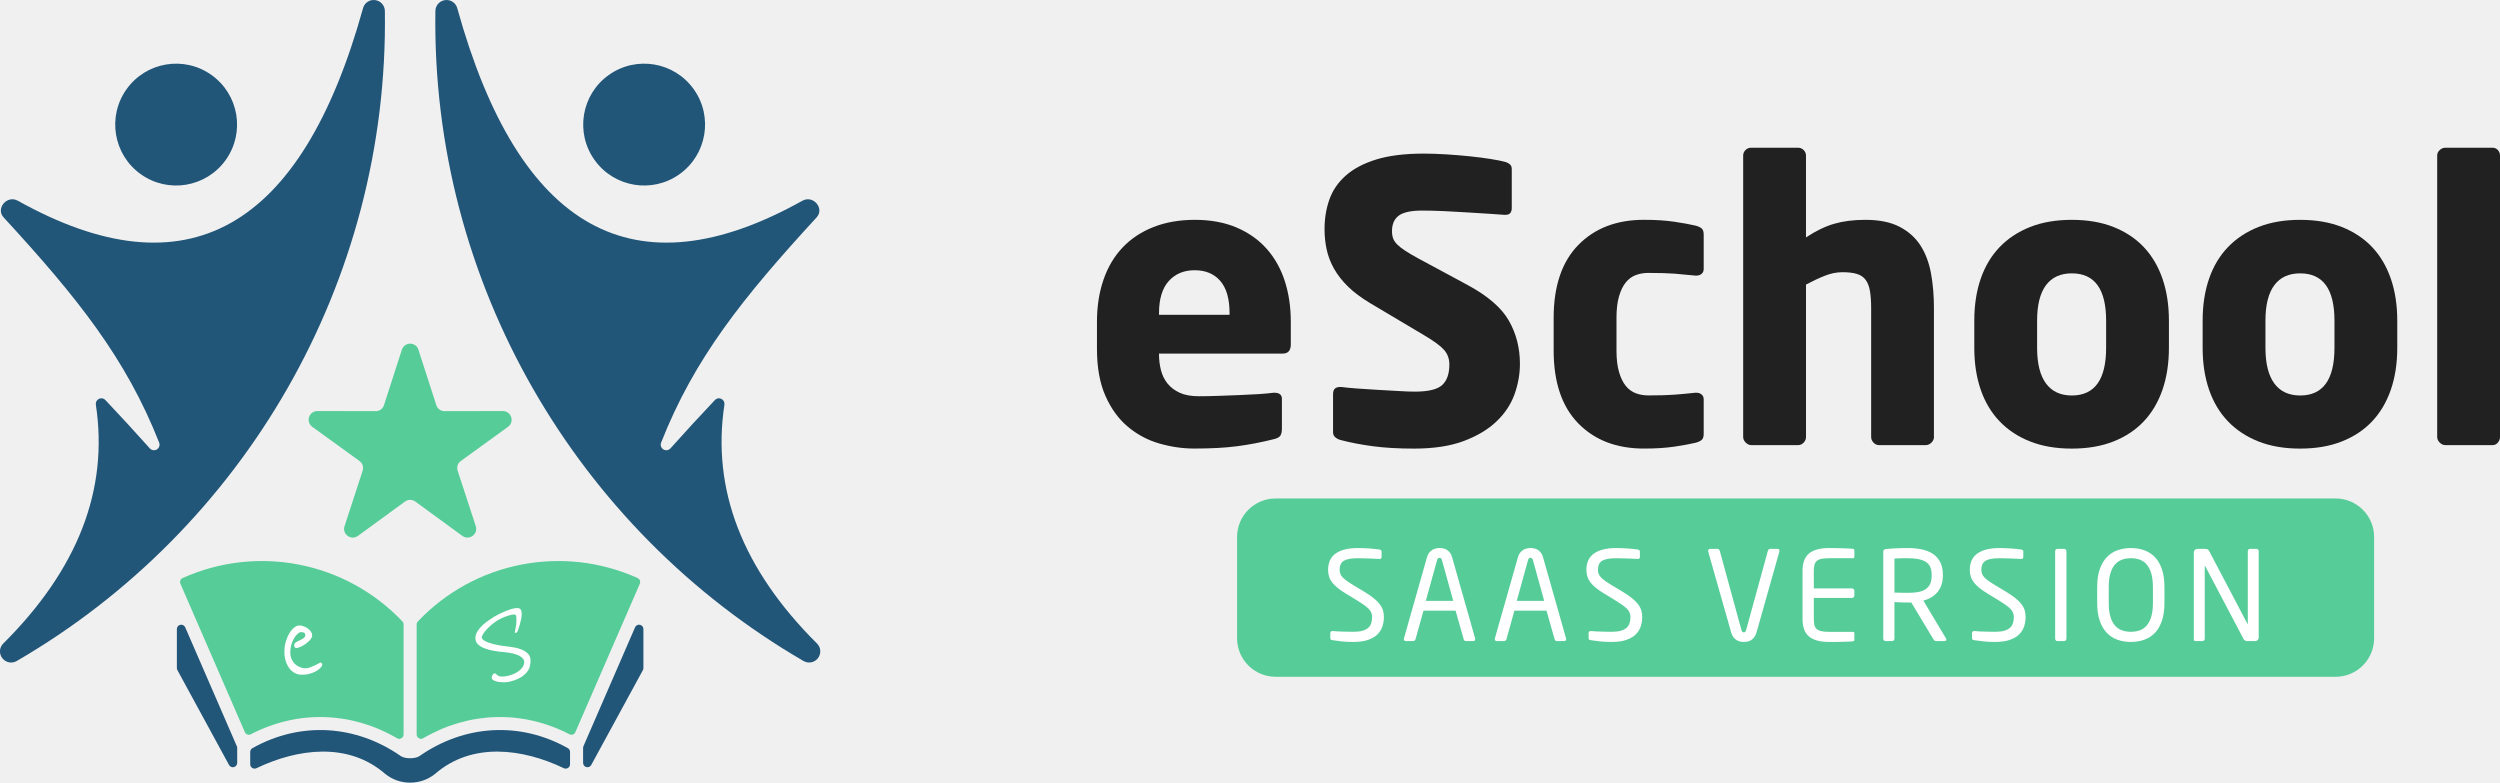
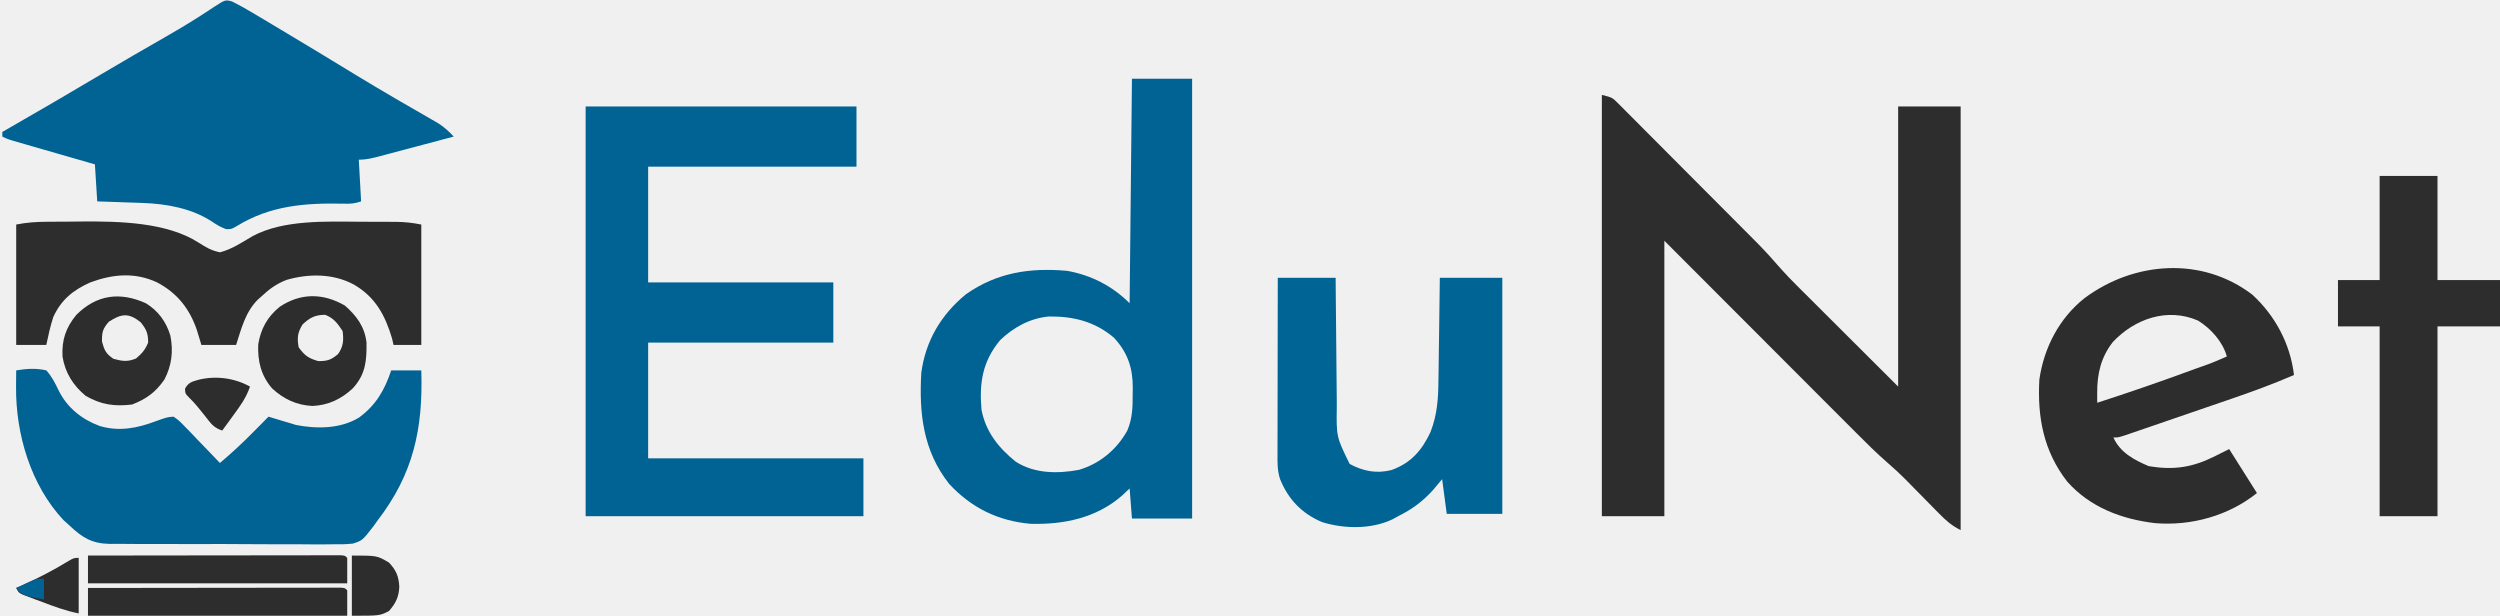
- <svg xmlns="http://www.w3.org/2000/svg" id="Layer_2" data-name="Layer 2" viewBox="0 0 1523.57 476.97">
-   <defs>
-     <style>
-       .cls-1, .cls-2 {
-         fill: #56cc99;
-       }
- 
-       .cls-1, .cls-2, .cls-3, .cls-4, .cls-5 {
-         stroke-width: 0px;
-       }
- 
-       .cls-2, .cls-3 {
-         fill-rule: evenodd;
-       }
- 
-       .cls-3 {
-         fill: #215679;
-       }
- 
-       .cls-4 {
-         fill: #fff;
-       }
- 
-       .cls-5 {
-         fill: #212121;
-       }
-     </style>
-   </defs>
-   <g id="Layer_1-2" data-name="Layer 1">
-     <g id="web_logo" data-name="web logo">
-       <g id="logo">
-         <path class="cls-2" d="m152.88,447.47c28.73-14.9,61.33-13.79,89.1,2.44.85.5,1.81.5,2.65,0,.85-.48,1.33-1.33,1.33-2.29v-67.08c0-.71-.23-1.31-.71-1.81-34.54-36.44-88.29-46.98-133.95-26.46-1.31.6-1.92,2.13-1.35,3.48l39.27,90.41c.31.69.83,1.19,1.56,1.46.69.25,1.42.19,2.1-.15h0Zm194.12,0h0c-28.73-14.9-61.35-13.79-89.1,2.44-.85.5-1.81.5-2.65,0-.85-.48-1.33-1.33-1.33-2.29v-67.08c0-.71.23-1.31.73-1.81,34.52-36.44,88.27-46.98,133.93-26.46,1.31.6,1.92,2.13,1.35,3.48l-39.27,90.41c-.31.69-.83,1.19-1.54,1.46-.73.25-1.44.19-2.12-.15h0Z" />
-         <path class="cls-3" d="m265.18,471.6c22.52-19.54,53.35-15.44,78.43-3.44.83.4,1.75.35,2.54-.15.81-.48,1.25-1.29,1.25-2.23v-7.52c0-.98-.48-1.83-1.37-2.33-29.16-16.39-62.93-14.31-90.41,4.85-2.48,1.75-8.85,1.75-11.35,0-27.48-19.15-61.23-21.23-90.41-4.85-.87.5-1.37,1.35-1.37,2.33v7.52c0,.94.44,1.75,1.25,2.23.79.5,1.71.56,2.56.15,25.06-12,55.89-16.1,78.41,3.44.02.02.06.04.08.06,8.77,7.08,21.54,7.08,30.31,0,.02-.02.06-.04.08-.06h0Z" />
-         <path class="cls-3" d="m355.57,454.76l31.46-72.46c.5-1.15,1.73-1.79,2.98-1.54,1.23.27,2.1,1.33,2.1,2.6v23.77c0,.46-.1.87-.31,1.27l-31.48,57.79c-.6,1.08-1.79,1.62-2.98,1.31-1.17-.31-1.98-1.35-1.98-2.58v-9.1c0-.38.06-.71.21-1.06h0Z" />
-         <path class="cls-3" d="m144.33,454.76l-31.46-72.46c-.5-1.15-1.73-1.79-2.96-1.54-1.25.27-2.12,1.33-2.12,2.6v23.77c0,.46.1.87.33,1.27l31.46,57.79c.6,1.08,1.79,1.62,2.98,1.31,1.17-.31,2-1.35,2-2.58v-9.1c0-.38-.08-.71-.23-1.06h0Z" />
-         <path class="cls-3" d="m10.82,122.3c102.68,57.35,172.81,18.23,210.43-117.33.88-3.27,4.04-5.37,7.4-4.9,3.37.44,5.85,3.23,5.9,6.6,2.5,165.49-86.12,315.92-224.36,396.17-2.96,1.71-6.67.98-8.77-1.71-2.12-2.73-1.87-6.54.58-8.96,45.46-45.25,64.27-93.77,56.41-145.54-.21-1.48.52-2.89,1.88-3.56,1.35-.65,2.9-.37,3.94.73,9.15,9.69,18.17,19.5,27.08,29.46,1.12,1.21,2.88,1.48,4.31.62,1.4-.87,1.98-2.58,1.38-4.13-20.19-51.29-49.79-88.35-94.79-137.26-5.02-5.46,2.12-13.79,8.6-10.17h0Z" />
-         <path class="cls-3" d="m137.58,97.47c-11.9,16.71-35.1,20.6-51.79,8.69-16.69-11.9-20.58-35.08-8.67-51.79,11.9-16.69,35.08-20.58,51.77-8.67,16.71,11.89,20.6,35.08,8.69,51.77h0Z" />
-         <path class="cls-3" d="m489.07,122.3c-102.68,57.35-172.82,18.23-210.41-117.33-.9-3.27-4.06-5.37-7.42-4.9-3.37.44-5.85,3.23-5.9,6.6-2.5,165.49,86.12,315.92,224.36,396.17,2.98,1.71,6.67.98,8.77-1.71,2.12-2.73,1.87-6.54-.58-8.96-45.46-45.25-64.25-93.77-56.41-145.54.21-1.48-.52-2.89-1.88-3.56-1.33-.65-2.9-.37-3.92.73-9.15,9.69-18.19,19.5-27.1,29.46-1.1,1.21-2.88,1.48-4.31.62-1.4-.87-1.98-2.58-1.37-4.13,20.17-51.29,49.79-88.35,94.77-137.26,5.02-5.46-2.12-13.79-8.6-10.17h0Z" />
-         <path class="cls-3" d="m362.32,97.47c11.9,16.71,35.1,20.6,51.79,8.69,16.69-11.9,20.6-35.08,8.67-51.79-11.89-16.69-35.08-20.58-51.77-8.67-16.71,11.89-20.6,35.08-8.69,51.77h0Z" />
-         <path class="cls-2" d="m255,213.13l10.9,33.77c.73,2.23,2.71,3.69,5.06,3.67l35.52-.06c2.33,0,4.35,1.44,5.06,3.67.73,2.23-.04,4.58-1.94,5.94l-28.75,20.81c-1.9,1.38-2.67,3.73-1.94,5.96l11.04,33.75c.73,2.23-.04,4.58-1.92,5.94-1.9,1.38-4.37,1.38-6.27,0l-28.67-20.92c-1.9-1.38-4.37-1.38-6.27,0l-28.67,20.92c-1.88,1.38-4.37,1.38-6.27,0-1.88-1.37-2.65-3.71-1.9-5.94l11.02-33.75c.73-2.23-.04-4.58-1.94-5.96l-28.75-20.81c-1.9-1.37-2.67-3.71-1.94-5.94.73-2.23,2.71-3.67,5.06-3.67l35.52.06c2.35.02,4.33-1.44,5.06-3.67l10.9-33.77c.73-2.23,2.71-3.69,5.06-3.69s4.33,1.46,5.06,3.69h0Z" />
-         <path class="cls-4" d="m196.32,404.57c.06.11.08.28.08.51,0,.34-.25.85-.77,1.53-.17.23-.54.59-1.11,1.11-.57.51-1.33,1.02-2.3,1.53-.96.51-2.14.96-3.53,1.36-1.39.4-3.02.59-4.89.59-1.3,0-2.58-.3-3.83-.89-1.25-.59-2.35-1.47-3.32-2.64-.96-1.16-1.76-2.61-2.38-4.34-.62-1.73-.94-3.75-.94-6.08s.28-4.28.85-6.21c.57-1.93,1.29-3.63,2.17-5.1.88-1.47,1.86-2.64,2.93-3.49,1.08-.85,2.13-1.28,3.15-1.28.91,0,1.83.18,2.76.55.94.37,1.79.84,2.55,1.4.77.57,1.37,1.21,1.83,1.91.45.71.68,1.43.68,2.17,0,.85-.38,1.73-1.15,2.64-.77.91-1.69,1.74-2.76,2.51-1.08.77-2.16,1.39-3.23,1.87-1.08.48-1.93.72-2.55.72-.34,0-.64-.16-.89-.47-.25-.31-.38-.69-.38-1.15,0-.79.35-1.42,1.06-1.87.71-.45,1.49-.86,2.34-1.23.85-.37,1.63-.81,2.34-1.32.71-.51,1.06-1.22,1.06-2.13,0-.11-.14-.4-.42-.85-.28-.45-1.05-.68-2.3-.68-.57,0-1.22.33-1.96.98-.74.65-1.45,1.53-2.13,2.64-.68,1.11-1.25,2.41-1.7,3.91-.45,1.5-.68,3.13-.68,4.89,0,1.47.27,2.81.81,4,.54,1.19,1.23,2.2,2.08,3.02.85.82,1.84,1.46,2.98,1.91,1.13.45,2.3.68,3.49.68.85,0,1.77-.18,2.76-.55.99-.37,1.93-.76,2.81-1.19.88-.42,1.64-.82,2.3-1.19.65-.37,1.06-.55,1.23-.55s.35.09.55.26c.2.17.33.34.38.51Z" />
-         <path class="cls-4" d="m323.31,402.44c0,2.55-.45,4.55-1.36,6-.91,1.45-2.24,2.79-4,4.04-.45.28-1.08.62-1.87,1.02-.79.4-1.67.77-2.64,1.11-.96.34-1.98.62-3.06.85-1.08.23-2.07.34-2.98.34-2.55,0-4.48-.27-5.78-.81-1.3-.54-1.96-1.18-1.96-1.91,0-.79.23-1.45.68-1.96.45-.51.85-.79,1.19-.85l.94.68c.28.28.68.58,1.19.89.51.31,1.33.47,2.47.47,1.08,0,2.38-.18,3.91-.55,1.53-.37,2.99-.94,4.38-1.7,1.39-.77,2.58-1.71,3.57-2.85.99-1.13,1.49-2.44,1.49-3.91,0-1.3-.98-2.51-2.93-3.61s-5.03-1.86-9.23-2.25c-2.15-.17-4.28-.44-6.38-.81-2.1-.37-3.98-.88-5.65-1.53-1.67-.65-3.02-1.47-4.04-2.47-1.02-.99-1.53-2.22-1.53-3.7s.4-2.78,1.19-4.08c.79-1.3,1.77-2.51,2.93-3.61,1.16-1.1,2.37-2.08,3.61-2.93,1.25-.85,2.3-1.56,3.15-2.13.68-.4,1.63-.92,2.85-1.57,1.22-.65,2.52-1.28,3.91-1.87,1.39-.6,2.78-1.11,4.17-1.53,1.39-.43,2.56-.64,3.53-.64,1.13,0,1.9.31,2.3.93.4.62.6,1.5.6,2.64,0,.96-.11,1.99-.34,3.06-.23,1.08-.48,2.12-.77,3.15-.28,1.02-.55,1.91-.81,2.68-.25.76-.44,1.26-.55,1.49-.23.51-.48.85-.77,1.02-.28.17-.48.25-.6.25-.23,0-.34-.14-.34-.42,0-.17.04-.5.13-.98.08-.48.2-1.06.34-1.74.14-.68.26-1.42.34-2.21.08-.79.13-1.59.13-2.38,0-1.25-.06-2.15-.17-2.72-.11-.57-.57-.85-1.36-.85s-1.87.21-3.23.64c-1.36.42-2.75.95-4.17,1.57-1.53.68-3.02,1.56-4.46,2.64-1.45,1.08-2.74,2.18-3.87,3.32-1.13,1.13-2.06,2.23-2.76,3.27-.71,1.05-1.06,1.88-1.06,2.51,0,.68.47,1.32,1.4,1.91.94.59,2.13,1.12,3.57,1.57,1.45.45,3.05.85,4.8,1.19,1.76.34,3.49.6,5.19.77,1.42.17,2.98.4,4.68.68,1.7.28,3.29.74,4.76,1.36,1.47.62,2.72,1.46,3.74,2.51,1.02,1.05,1.53,2.4,1.53,4.04Z" />
-       </g>
-       <g id="text">
-         <g>
-           <path class="cls-5" d="m786.66,209.82c0,3.78-1.65,5.67-4.96,5.67h-75.37v.47c0,3.28.39,6.48,1.18,9.6.79,3.12,2.13,5.85,4.02,8.19,1.89,2.34,4.37,4.22,7.44,5.62,3.07,1.41,6.97,2.11,11.69,2.11,3.78,0,7.8-.08,12.05-.24,4.25-.15,8.46-.31,12.64-.47,4.17-.16,8.07-.35,11.7-.59,3.62-.24,6.62-.51,8.98-.83h.71c2.99,0,4.49,1.27,4.49,3.79v18.09c0,1.91-.32,3.33-.95,4.28-.63.95-1.97,1.67-4.02,2.14-7.56,1.91-14.97,3.33-22.21,4.28-7.25.95-15.99,1.43-26.23,1.43-7.09,0-14.18-1.03-21.26-3.07-7.09-2.04-13.47-5.43-19.14-10.16-5.67-4.73-10.24-10.99-13.7-18.78-3.47-7.8-5.2-17.37-5.2-28.71v-16.54c0-9.45,1.34-18.03,4.02-25.75,2.68-7.71,6.57-14.25,11.69-19.61,5.12-5.35,11.38-9.49,18.78-12.4,7.4-2.91,15.83-4.37,25.28-4.37s18.07,1.58,25.4,4.72c7.32,3.15,13.43,7.48,18.31,13,4.88,5.51,8.54,12.05,10.99,19.61,2.44,7.56,3.66,15.83,3.66,24.81v13.7Zm-37.33-18.9c0-8.82-1.89-15.39-5.67-19.73-3.78-4.33-8.98-6.5-15.59-6.5s-11.89,2.21-15.83,6.62c-3.94,4.41-5.91,10.95-5.91,19.61v.94h43v-.94Z" />
-           <path class="cls-5" d="m926.29,221.64c0,6.3-1.1,12.52-3.31,18.67-2.21,6.14-5.87,11.66-10.99,16.54-5.12,4.88-11.78,8.86-19.96,11.93-8.19,3.07-18.27,4.61-30.24,4.61-9.45,0-17.76-.47-24.93-1.42-7.17-.95-13.74-2.2-19.73-3.78-1.26-.31-2.36-.86-3.31-1.65-.95-.79-1.42-1.81-1.42-3.07v-23.15c0-1.73.39-2.91,1.18-3.54.79-.63,1.81-.95,3.07-.95h.71c2.36.32,5.63.63,9.8.95,4.17.32,8.46.59,12.88.83,4.41.24,8.62.47,12.64.71s7.21.35,9.57.35c8.19,0,13.74-1.34,16.66-4.02,2.91-2.68,4.37-6.85,4.37-12.52,0-3.46-1.06-6.42-3.19-8.86-2.13-2.44-6.26-5.47-12.4-9.1l-32.6-19.37c-5.51-3.31-10.04-6.69-13.58-10.16-3.54-3.46-6.38-7.09-8.51-10.87-2.13-3.78-3.62-7.68-4.49-11.7-.87-4.02-1.3-8.15-1.3-12.4,0-6.46.98-12.48,2.95-18.07,1.97-5.59,5.32-10.47,10.04-14.65,4.73-4.17,10.95-7.44,18.67-9.8,7.72-2.36,17.33-3.54,28.82-3.54,4.25,0,8.86.16,13.82.47,4.96.32,9.72.71,14.29,1.18,4.57.47,8.82,1.03,12.76,1.65,3.93.63,7.01,1.26,9.21,1.89.95.32,1.77.79,2.48,1.42.71.63,1.06,1.58,1.06,2.83v23.86c0,1.1-.28,2.05-.83,2.84-.55.79-1.62,1.18-3.19,1.18h-.47c-1.73-.15-4.53-.35-8.39-.59-3.86-.24-8.23-.51-13.11-.83-4.88-.31-9.89-.59-15-.83-5.12-.24-9.65-.35-13.58-.35-6.77,0-11.54,1.03-14.29,3.07-2.76,2.05-4.13,5.2-4.13,9.45,0,1.73.24,3.23.71,4.49.47,1.26,1.3,2.48,2.48,3.66,1.18,1.18,2.79,2.44,4.84,3.78,2.04,1.34,4.64,2.88,7.8,4.61l30.24,16.3c12.29,6.62,20.67,13.86,25.16,21.74,4.49,7.88,6.73,16.62,6.73,26.23Z" />
-           <path class="cls-5" d="m1038.28,264.4c0,1.74-.39,2.95-1.18,3.66-.79.71-2.05,1.3-3.78,1.77-3.31.79-7.6,1.57-12.88,2.36-5.28.79-11.46,1.18-18.55,1.18-16.7,0-30.05-5.12-40.05-15.36-10-10.24-15-25.04-15-44.42v-19.85c0-19.37,5-34.18,15-44.42,10-10.24,23.35-15.36,40.05-15.36,7.09,0,13.27.39,18.55,1.18,5.28.79,9.57,1.58,12.88,2.36,1.73.47,2.99,1.06,3.78,1.77.79.71,1.18,1.93,1.18,3.66v21.03c0,1.26-.44,2.24-1.3,2.95-.87.71-1.93,1.06-3.19,1.06h-.47c-4.41-.47-8.62-.86-12.64-1.18-4.02-.31-9.41-.47-16.18-.47-2.68,0-5.2.44-7.56,1.3-2.36.87-4.41,2.36-6.14,4.49-1.73,2.13-3.11,4.96-4.13,8.5-1.03,3.54-1.54,7.92-1.54,13.11v19.85c0,5.2.51,9.57,1.54,13.11,1.02,3.54,2.4,6.38,4.13,8.51,1.73,2.13,3.78,3.62,6.14,4.49,2.36.87,4.88,1.3,7.56,1.3,6.77,0,12.17-.15,16.18-.47,4.02-.31,8.23-.71,12.64-1.18h.47c1.26,0,2.32.35,3.19,1.06.86.71,1.3,1.69,1.3,2.95v21.03Z" />
-           <path class="cls-5" d="m1178.62,266.29c0,1.26-.51,2.4-1.54,3.43s-2.17,1.54-3.43,1.54h-28.59c-1.26,0-2.36-.51-3.31-1.53-.95-1.02-1.42-2.16-1.42-3.42v-78.5c0-4.09-.24-7.54-.71-10.37s-1.34-5.11-2.6-6.83c-1.26-1.73-3.03-2.95-5.32-3.66-2.29-.71-5.24-1.06-8.86-1.06s-7.01.71-10.63,2.12c-3.62,1.41-7.48,3.22-11.58,5.42v92.88c0,1.26-.47,2.4-1.42,3.42-.95,1.02-2.05,1.53-3.31,1.53h-28.59c-1.26,0-2.4-.51-3.43-1.54-1.03-1.02-1.54-2.16-1.54-3.43V94.76c0-1.26.47-2.36,1.42-3.31s2.04-1.42,3.31-1.42h28.82c1.26,0,2.36.48,3.31,1.42.94.95,1.42,2.05,1.42,3.31v49.92c5.98-3.96,11.73-6.74,17.25-8.33,5.51-1.59,11.81-2.38,18.9-2.38,8.51,0,15.48,1.42,20.91,4.25,5.43,2.84,9.69,6.66,12.76,11.46,3.07,4.81,5.2,10.48,6.38,17.01,1.18,6.54,1.77,13.51,1.77,20.91v78.68Z" />
-           <path class="cls-5" d="m1321.8,211.95c0,9.45-1.3,17.96-3.91,25.52-2.61,7.56-6.39,13.98-11.36,19.26-4.97,5.28-11.13,9.37-18.47,12.29-7.34,2.91-15.82,4.37-25.45,4.37s-18.11-1.46-25.45-4.37c-7.34-2.91-13.53-7.01-18.58-12.29-5.05-5.28-8.88-11.7-11.48-19.26-2.61-7.56-3.91-16.07-3.91-25.52v-16.54c0-9.45,1.3-17.96,3.91-25.52,2.6-7.56,6.43-13.98,11.48-19.25,5.05-5.28,11.25-9.37,18.58-12.29,7.34-2.91,15.82-4.37,25.45-4.37s18.11,1.46,25.45,4.37c7.34,2.92,13.49,7.01,18.47,12.29,4.97,5.28,8.76,11.7,11.36,19.25,2.6,7.56,3.91,16.07,3.91,25.52v16.54Zm-38.27-16.54c0-19.21-6.97-28.82-20.91-28.82-6.89,0-12.14,2.4-15.74,7.21-3.6,4.81-5.41,12.01-5.41,21.62v16.54c0,9.61,1.8,16.86,5.41,21.74,3.6,4.88,8.85,7.32,15.74,7.32,13.94,0,20.91-9.69,20.91-29.06v-16.54Z" />
-           <path class="cls-5" d="m1460.96,211.95c0,9.45-1.3,17.96-3.91,25.52-2.61,7.56-6.39,13.98-11.36,19.26-4.97,5.28-11.13,9.37-18.47,12.29-7.34,2.91-15.82,4.37-25.45,4.37s-18.11-1.46-25.45-4.37c-7.34-2.91-13.53-7.01-18.58-12.29-5.05-5.28-8.88-11.7-11.48-19.26-2.61-7.56-3.91-16.07-3.91-25.52v-16.54c0-9.45,1.3-17.96,3.91-25.52,2.6-7.56,6.43-13.98,11.48-19.25,5.05-5.28,11.25-9.37,18.58-12.29,7.34-2.91,15.82-4.37,25.45-4.37s18.11,1.46,25.45,4.37c7.34,2.92,13.49,7.01,18.47,12.29,4.97,5.28,8.76,11.7,11.36,19.25,2.6,7.56,3.91,16.07,3.91,25.52v16.54Zm-38.27-16.54c0-19.21-6.97-28.82-20.91-28.82-6.89,0-12.14,2.4-15.74,7.21-3.6,4.81-5.41,12.01-5.41,21.62v16.54c0,9.61,1.8,16.86,5.41,21.74,3.6,4.88,8.85,7.32,15.74,7.32,13.94,0,20.91-9.69,20.91-29.06v-16.54Z" />
-           <path class="cls-5" d="m1523.57,266.29c0,1.26-.44,2.4-1.3,3.43-.87,1.03-1.93,1.54-3.19,1.54h-28.82c-1.26,0-2.4-.51-3.43-1.54-1.03-1.02-1.54-2.16-1.54-3.43V94.76c0-1.26.51-2.36,1.54-3.31,1.02-.94,2.16-1.42,3.43-1.42h28.82c1.26,0,2.32.47,3.19,1.42.86.95,1.3,2.05,1.3,3.31v171.53Z" />
-         </g>
-         <rect class="cls-1" x="753.91" y="303.78" width="692.94" height="108.67" rx="23.48" ry="23.48" />
-         <g>
-           <path class="cls-4" d="m843.38,376.1c0,1.81-.28,3.63-.83,5.44s-1.53,3.44-2.91,4.88c-1.39,1.44-3.29,2.6-5.71,3.48s-5.5,1.32-9.22,1.32c-2.67,0-5.02-.11-7.03-.34-2.02-.23-3.86-.47-5.52-.72-.66-.1-1.06-.25-1.21-.45-.15-.2-.23-.5-.23-.91v-3.02c0-.4.12-.71.38-.91.25-.2.55-.3.91-.3h.23c.86.1,1.83.18,2.91.23,1.08.05,2.19.09,3.33.11,1.13.03,2.24.05,3.33.08,1.08.03,2.05.04,2.91.04,2.27,0,4.15-.21,5.63-.64,1.49-.43,2.66-1.03,3.52-1.82.86-.78,1.46-1.73,1.81-2.83.35-1.11.53-2.32.53-3.63,0-.96-.15-1.83-.45-2.61-.3-.78-.81-1.55-1.51-2.31-.71-.76-1.64-1.55-2.8-2.38-1.16-.83-2.6-1.78-4.31-2.84l-7.33-4.46c-3.48-2.12-6.09-4.25-7.83-6.39-1.74-2.14-2.61-4.73-2.61-7.75,0-4.59,1.58-7.96,4.73-10.13,3.15-2.17,7.62-3.25,13.42-3.25,1.11,0,2.28.03,3.52.08,1.23.05,2.44.11,3.63.19,1.18.08,2.31.18,3.36.3,1.06.13,1.94.24,2.65.34.86.15,1.29.58,1.29,1.29v3.25c0,.81-.43,1.21-1.29,1.21h-.15c-1.66-.1-3.69-.2-6.09-.3-2.39-.1-4.7-.15-6.92-.15-3.93,0-6.77.5-8.51,1.51-1.74,1.01-2.61,2.9-2.61,5.67,0,1.77.65,3.3,1.96,4.61,1.31,1.31,3.39,2.82,6.26,4.54l6.94,4.16c2.16,1.31,4,2.57,5.5,3.78,1.51,1.21,2.74,2.42,3.69,3.63.96,1.21,1.63,2.47,2.04,3.78.4,1.31.6,2.72.6,4.23Z" />
-           <path class="cls-4" d="m899.03,389.48c0,.81-.43,1.21-1.29,1.21h-4.46c-.35,0-.63-.11-.83-.34-.2-.23-.35-.49-.45-.79l-4.92-17.39h-19.58l-4.84,17.39c-.1.3-.28.57-.53.79-.25.23-.53.34-.83.34h-4.46c-.86,0-1.29-.4-1.29-1.21,0-.25.03-.43.08-.53l13.99-49.23c.3-1.16.74-2.1,1.32-2.84.58-.73,1.22-1.31,1.93-1.74.71-.43,1.45-.73,2.23-.91.78-.18,1.52-.26,2.23-.26s1.44.08,2.19.23c.76.15,1.49.44,2.19.87.71.43,1.35,1.01,1.93,1.74.58.73,1.02,1.68,1.32,2.83l13.99,49.3c.05.1.08.28.08.53Zm-20.27-48.17c-.25-.91-.73-1.36-1.44-1.36-.76,0-1.26.45-1.51,1.36l-6.88,24.88h16.71l-6.88-24.88Z" />
-           <path class="cls-4" d="m954.45,389.48c0,.81-.43,1.21-1.29,1.21h-4.46c-.35,0-.63-.11-.83-.34-.2-.23-.35-.49-.45-.79l-4.92-17.39h-19.58l-4.84,17.39c-.1.3-.28.57-.53.79-.25.23-.53.34-.83.34h-4.46c-.86,0-1.29-.4-1.29-1.21,0-.25.02-.43.08-.53l13.99-49.23c.3-1.16.74-2.1,1.32-2.84.58-.73,1.22-1.31,1.93-1.74.71-.43,1.45-.73,2.23-.91.78-.18,1.52-.26,2.23-.26s1.44.08,2.19.23c.76.15,1.49.44,2.19.87.71.43,1.35,1.01,1.93,1.74.58.73,1.02,1.68,1.32,2.83l13.99,49.3c.05.1.08.28.08.53Zm-20.26-48.17c-.25-.91-.73-1.36-1.44-1.36-.76,0-1.26.45-1.51,1.36l-6.88,24.88h16.71l-6.88-24.88Z" />
-           <path class="cls-4" d="m1000.81,376.1c0,1.81-.28,3.63-.83,5.44s-1.53,3.44-2.91,4.88c-1.39,1.44-3.29,2.6-5.71,3.48s-5.5,1.32-9.22,1.32c-2.67,0-5.02-.11-7.03-.34-2.02-.23-3.86-.47-5.52-.72-.66-.1-1.06-.25-1.21-.45-.15-.2-.23-.5-.23-.91v-3.02c0-.4.12-.71.38-.91.25-.2.55-.3.91-.3h.23c.86.1,1.83.18,2.91.23,1.08.05,2.19.09,3.33.11,1.13.03,2.24.05,3.33.08,1.08.03,2.05.04,2.91.04,2.27,0,4.15-.21,5.63-.64,1.49-.43,2.66-1.03,3.52-1.82.86-.78,1.46-1.73,1.81-2.83.35-1.11.53-2.32.53-3.63,0-.96-.15-1.83-.45-2.61-.3-.78-.81-1.55-1.51-2.31-.71-.76-1.64-1.55-2.8-2.38-1.16-.83-2.6-1.78-4.31-2.84l-7.33-4.46c-3.48-2.12-6.09-4.25-7.83-6.39-1.74-2.14-2.61-4.73-2.61-7.75,0-4.59,1.58-7.96,4.73-10.13,3.15-2.17,7.62-3.25,13.42-3.25,1.11,0,2.28.03,3.52.08,1.23.05,2.44.11,3.63.19,1.18.08,2.31.18,3.36.3,1.06.13,1.94.24,2.65.34.86.15,1.29.58,1.29,1.29v3.25c0,.81-.43,1.21-1.29,1.21h-.15c-1.66-.1-3.69-.2-6.09-.3-2.39-.1-4.7-.15-6.92-.15-3.93,0-6.77.5-8.51,1.51-1.74,1.01-2.61,2.9-2.61,5.67,0,1.77.65,3.3,1.96,4.61,1.31,1.31,3.39,2.82,6.26,4.54l6.94,4.16c2.16,1.31,4,2.57,5.5,3.78,1.51,1.21,2.74,2.42,3.69,3.63.96,1.21,1.63,2.47,2.04,3.78.4,1.31.6,2.72.6,4.23Z" />
-           <path class="cls-4" d="m1084.44,335.79c0,.2-.03.35-.07.45l-13.91,49.23c-.35,1.21-.82,2.18-1.4,2.91-.58.73-1.21,1.31-1.89,1.74-.68.43-1.41.72-2.19.87s-1.53.23-2.23.23-1.44-.08-2.19-.23-1.49-.44-2.19-.87c-.71-.43-1.35-1.01-1.93-1.74-.58-.73-1.05-1.7-1.4-2.91l-13.99-49.23c-.05-.1-.08-.25-.08-.45,0-.4.12-.72.38-.95.25-.23.58-.34.98-.34h4.38c.3,0,.58.11.83.34.25.23.43.49.53.79l13.16,48.17c.3,1.06.8,1.59,1.51,1.59.65,0,1.13-.53,1.44-1.59l13.23-48.17c.1-.3.26-.57.49-.79.23-.23.49-.34.79-.34h4.46c.86,0,1.29.43,1.29,1.29Z" />
-           <path class="cls-4" d="m1130.11,389.78c0,.25-.06.48-.19.68-.13.2-.32.33-.57.38-.71.1-1.66.16-2.87.19s-2.51.06-3.89.11c-1.39.05-2.79.08-4.2.08h-3.78c-5.34,0-9.36-1.08-12.06-3.25-2.7-2.17-4.04-5.77-4.04-10.81v-29.11c0-5.04,1.35-8.64,4.04-10.81,2.7-2.17,6.72-3.25,12.06-3.25,1.11,0,2.36.01,3.74.04,1.39.03,2.76.05,4.12.08,1.36.03,2.65.08,3.86.15,1.21.08,2.22.14,3.02.19.25.05.44.18.57.38.12.2.19.43.19.68v3.78c0,.61-.28.91-.83.91h-14.59c-2.02,0-3.63.14-4.84.42-1.21.28-2.14.73-2.8,1.36-.66.63-1.1,1.45-1.32,2.46-.23,1.01-.34,2.22-.34,3.63v10.51h23.21c.4,0,.76.15,1.06.45.3.3.45.65.45,1.04v2.84c0,.4-.15.75-.45,1.05-.3.3-.66.45-1.06.45h-23.21v12.75c0,1.47.11,2.69.34,3.68s.67,1.8,1.32,2.43c.65.63,1.59,1.09,2.8,1.37,1.21.28,2.82.42,4.84.42h14.59c.55,0,.83.3.83.91v3.86Z" />
-           <path class="cls-4" d="m1186.14,389.71c0,.66-.33.98-.98.98h-4.84c-.45,0-.82-.04-1.1-.11-.28-.08-.57-.37-.87-.87l-13.54-22.53h-1.97c-1.26,0-2.46-.01-3.59-.04-1.13-.02-2.71-.09-4.73-.19v22.23c0,.4-.13.76-.38,1.06-.25.3-.58.45-.98.45h-4.08c-.4,0-.73-.15-.98-.45-.25-.3-.38-.65-.38-1.06v-52.93c0-.55.12-.95.38-1.17.25-.23.73-.39,1.44-.49.81-.1,1.75-.19,2.84-.26,1.08-.08,2.22-.14,3.4-.19,1.18-.05,2.38-.09,3.59-.11,1.21-.03,2.37-.04,3.48-.04,2.97,0,5.76.28,8.36.83,2.6.56,4.84,1.46,6.73,2.72,1.89,1.26,3.38,2.92,4.46,4.99,1.08,2.07,1.63,4.64,1.63,7.71v.53c0,2.12-.29,4.02-.87,5.71-.58,1.69-1.4,3.16-2.46,4.42-1.06,1.26-2.32,2.32-3.78,3.18-1.46.86-3.05,1.51-4.76,1.97l13.76,22.99c.15.25.23.48.23.68Zm-8.92-39.47c0-3.78-1.21-6.4-3.63-7.86-2.42-1.46-6-2.19-10.74-2.19h-2.04c-.76,0-1.53.01-2.31.04-.78.03-1.53.05-2.23.08-.71.03-1.29.06-1.74.11v20.72c1.66.05,3.25.09,4.76.11,1.51.03,2.7.04,3.55.04,2.32,0,4.37-.16,6.16-.49,1.79-.33,3.29-.89,4.5-1.7,1.21-.81,2.13-1.88,2.76-3.21.63-1.33.94-3.04.94-5.1v-.53Z" />
-           <path class="cls-4" d="m1234.46,376.1c0,1.81-.28,3.63-.83,5.44s-1.52,3.44-2.91,4.88-3.29,2.6-5.71,3.48c-2.42.88-5.5,1.32-9.22,1.32-2.67,0-5.02-.11-7.03-.34-2.02-.23-3.86-.47-5.52-.72-.66-.1-1.06-.25-1.21-.45-.15-.2-.23-.5-.23-.91v-3.02c0-.4.13-.71.38-.91.25-.2.55-.3.91-.3h.23c.86.1,1.83.18,2.91.23,1.08.05,2.19.09,3.33.11,1.13.03,2.24.05,3.33.08,1.08.03,2.05.04,2.91.04,2.27,0,4.15-.21,5.63-.64,1.49-.43,2.66-1.03,3.52-1.82.86-.78,1.46-1.73,1.81-2.83.35-1.11.53-2.32.53-3.63,0-.96-.15-1.83-.45-2.61-.3-.78-.81-1.55-1.51-2.31-.71-.76-1.64-1.55-2.8-2.38-1.16-.83-2.6-1.78-4.31-2.84l-7.33-4.46c-3.48-2.12-6.09-4.25-7.83-6.39-1.74-2.14-2.61-4.73-2.61-7.75,0-4.59,1.57-7.96,4.73-10.13,3.15-2.17,7.62-3.25,13.42-3.25,1.11,0,2.28.03,3.52.08,1.24.05,2.45.11,3.63.19,1.18.08,2.31.18,3.37.3,1.06.13,1.94.24,2.65.34.86.15,1.29.58,1.29,1.29v3.25c0,.81-.43,1.21-1.29,1.21h-.15c-1.66-.1-3.69-.2-6.09-.3-2.4-.1-4.7-.15-6.92-.15-3.93,0-6.77.5-8.51,1.51-1.74,1.01-2.61,2.9-2.61,5.67,0,1.77.65,3.3,1.96,4.61,1.31,1.31,3.39,2.82,6.26,4.54l6.94,4.16c2.16,1.31,4,2.57,5.5,3.78,1.51,1.21,2.74,2.42,3.69,3.63.96,1.21,1.63,2.47,2.04,3.78.4,1.31.6,2.72.6,4.23Z" />
-           <path class="cls-4" d="m1259.34,389.18c0,.4-.13.76-.38,1.06-.25.3-.58.45-.98.45h-4.16c-.4,0-.73-.15-.98-.45-.25-.3-.38-.65-.38-1.06v-53.23c0-.4.12-.74.38-1.02.25-.28.58-.42.98-.42h4.16c.4,0,.73.14.98.42.25.28.38.62.38,1.02v53.23Z" />
-           <path class="cls-4" d="m1319.07,367.48c0,4.18-.51,7.78-1.52,10.78-1.01,3-2.42,5.46-4.24,7.37-1.82,1.92-3.98,3.33-6.48,4.23s-5.24,1.36-8.22,1.36-5.72-.45-8.22-1.36-4.66-2.32-6.48-4.23c-1.82-1.92-3.25-4.37-4.28-7.37-1.04-3-1.55-6.59-1.55-10.78v-9.75c0-4.18.52-7.78,1.55-10.77,1.03-3,2.46-5.46,4.28-7.37,1.82-1.92,3.98-3.33,6.48-4.23s5.24-1.36,8.22-1.36,5.72.45,8.22,1.36,4.66,2.32,6.48,4.23c1.82,1.92,3.23,4.37,4.24,7.37,1.01,3,1.52,6.59,1.52,10.77v9.75Zm-7.03-9.75c0-3.18-.31-5.87-.94-8.09-.63-2.22-1.52-4.03-2.68-5.44-1.16-1.41-2.56-2.43-4.22-3.06-1.66-.63-3.52-.95-5.58-.95s-3.92.32-5.58.95c-1.66.63-3.08,1.65-4.26,3.06-1.18,1.41-2.08,3.23-2.71,5.44-.63,2.22-.94,4.92-.94,8.09v9.75c0,3.18.31,5.87.94,8.09.63,2.22,1.52,4.03,2.68,5.44,1.16,1.41,2.58,2.43,4.26,3.06,1.68.63,3.56.95,5.62.95s3.92-.31,5.58-.95c1.66-.63,3.07-1.65,4.22-3.06,1.16-1.41,2.05-3.23,2.68-5.44.63-2.22.94-4.92.94-8.09v-9.75Z" />
-           <path class="cls-4" d="m1376.54,388.5c0,.6-.21,1.12-.64,1.55-.42.43-.94.64-1.53.64h-4.64c-1.21,0-2.02-.4-2.42-1.21l-23.37-44.39c-.1-.15-.18-.23-.23-.23s-.08.08-.08.23v44.16c0,.4-.13.74-.38,1.02-.25.28-.58.42-.98.42h-3.93c-.4,0-.73-.05-.98-.15-.25-.1-.38-.35-.38-.76v-53.16c0-.6.21-1.11.64-1.51.43-.4.95-.61,1.55-.61h4.16c1.06,0,1.76.11,2.12.34.35.23.68.62.98,1.17l23.21,44.16.15.23s.08-.08.08-.23v-44.24c0-.4.12-.74.37-1.02.25-.28.57-.42.97-.42h3.96c.4,0,.72.14.97.42.25.28.38.62.38,1.02v52.55Z" />
-         </g>
-       </g>
-     </g>
-   </g>
+ <svg xmlns="http://www.w3.org/2000/svg" version="1.1" width="1080" height="266">
+   <path d="M0 0 C4.5 1.125 4.5 1.125 7.015 3.648 C7.867 4.491 7.867 4.491 8.735 5.351 C9.346 5.971 9.956 6.59 10.585 7.229 C11.238 7.879 11.89 8.53 12.563 9.2 C14.722 11.357 16.871 13.524 19.02 15.691 C20.521 17.196 22.023 18.7 23.526 20.203 C26.678 23.361 29.826 26.523 32.97 29.689 C36.985 33.731 41.008 37.766 45.034 41.796 C48.887 45.654 52.734 49.516 56.582 53.379 C57.31 54.109 58.039 54.839 58.789 55.591 C60.871 57.68 62.949 59.772 65.027 61.865 C65.631 62.471 66.235 63.077 66.858 63.7 C70.512 67.39 73.961 71.209 77.359 75.134 C79.577 77.656 81.916 80.035 84.293 82.406 C85.023 83.136 85.023 83.136 85.767 83.881 C87.31 85.423 88.856 86.962 90.402 88.5 C91.368 89.465 92.334 90.429 93.3 91.395 C96.843 94.932 100.391 98.466 103.938 102 C111.878 109.92 119.819 117.84 128 126 C128 86.07 128 46.14 128 5 C136.91 5 145.82 5 155 5 C155 65.39 155 125.78 155 188 C151.086 186.043 148.626 183.87 145.641 180.801 C145.133 180.288 144.624 179.774 144.101 179.245 C142.479 177.606 140.864 175.96 139.25 174.312 C137.649 172.684 136.047 171.057 134.442 169.433 C133.446 168.425 132.453 167.415 131.463 166.401 C128.869 163.771 126.203 161.292 123.394 158.892 C118.605 154.717 114.128 150.261 109.646 145.76 C108.748 144.862 107.849 143.963 106.924 143.038 C104.484 140.598 102.047 138.156 99.611 135.713 C97.056 133.151 94.498 130.592 91.94 128.033 C87.108 123.198 82.278 118.36 77.449 113.521 C70.915 106.974 64.378 100.432 57.841 93.889 C47.558 83.596 37.279 73.298 27 63 C27 102.27 27 141.54 27 182 C18.09 182 9.18 182 0 182 C0 121.94 0 61.88 0 0 Z " fill="#2D2D2D" transform="translate(692,41)" />
+   <path d="M0 0 C38.61 0 77.22 0 117 0 C117 8.58 117 17.16 117 26 C87.3 26 57.6 26 27 26 C27 42.5 27 59 27 76 C53.4 76 79.8 76 107 76 C107 84.58 107 93.16 107 102 C80.6 102 54.2 102 27 102 C27 118.5 27 135 27 152 C57.69 152 88.38 152 120 152 C120 160.25 120 168.5 120 177 C80.4 177 40.8 177 0 177 C0 118.59 0 60.18 0 0 Z " fill="#006394" transform="translate(253,46)" />
+   <path d="M0 0 C8.58 0 17.16 0 26 0 C26 62.7 26 125.4 26 190 C17.42 190 8.84 190 0 190 C-0.33 185.71 -0.66 181.42 -1 177 C-2.671 178.578 -2.671 178.578 -4.375 180.188 C-15.47 189.772 -29.408 192.693 -43.875 192.285 C-57.956 191 -69.411 185.363 -79 175 C-90.243 160.662 -91.995 144.579 -91 127 C-89.118 113.233 -82.531 102.05 -71.84 93.215 C-58.43 83.699 -44.026 81.578 -28 83 C-17.629 84.835 -8.429 89.571 -1 97 C-0.67 64.99 -0.34 32.98 0 0 Z M-57 113 C-64.558 122.204 -65.99 131.278 -65 143 C-63.151 152.531 -57.682 159.422 -50.211 165.441 C-42.121 170.637 -32.145 170.683 -23 169 C-13.95 166.378 -6.551 160.227 -2 152 C0.245 146.676 0.334 141.806 0.312 136.125 C0.329 135.265 0.345 134.405 0.361 133.52 C0.368 124.91 -1.847 118.297 -7.77 111.895 C-16.02 104.887 -25.317 102.606 -35.871 102.723 C-43.932 103.437 -51.23 107.404 -57 113 Z " fill="#006394" transform="translate(489,34)" />
+   <path d="M0 0 C3.146 1.569 6.178 3.285 9.191 5.094 C10.131 5.653 10.131 5.653 11.09 6.223 C13.146 7.446 15.198 8.674 17.25 9.902 C18.693 10.763 20.137 11.624 21.581 12.484 C31.845 18.607 42.063 24.803 52.261 31.034 C58.385 34.765 64.537 38.438 70.738 42.039 C71.405 42.427 72.072 42.815 72.76 43.215 C75.985 45.089 79.214 46.955 82.449 48.809 C83.612 49.482 84.775 50.155 85.937 50.828 C86.953 51.411 87.969 51.994 89.015 52.595 C91.607 54.287 93.595 56.07 95.687 58.34 C90.331 59.769 84.975 61.193 79.616 62.612 C77.794 63.096 75.971 63.581 74.149 64.067 C71.531 64.766 68.912 65.46 66.292 66.152 C65.477 66.371 64.661 66.59 63.821 66.815 C60.701 67.636 57.928 68.34 54.687 68.34 C55.017 74.28 55.347 80.22 55.687 86.34 C52.768 87.313 51.094 87.422 48.074 87.332 C31.566 86.986 16.49 88.087 1.992 96.996 C-0.313 98.34 -0.313 98.34 -2.625 98.34 C-5.065 97.432 -6.682 96.47 -8.813 95.027 C-17.481 89.342 -28.374 87.377 -38.586 87.023 C-39.74 86.982 -40.894 86.94 -42.083 86.896 C-43.272 86.857 -44.462 86.818 -45.688 86.777 C-46.901 86.734 -48.114 86.691 -49.364 86.646 C-52.347 86.541 -55.33 86.44 -58.313 86.34 C-58.643 81.06 -58.973 75.78 -59.313 70.34 C-60.454 70.012 -61.594 69.684 -62.77 69.346 C-66.993 68.131 -71.216 66.913 -75.438 65.695 C-77.268 65.168 -79.097 64.641 -80.927 64.115 C-83.553 63.36 -86.179 62.602 -88.805 61.844 C-89.626 61.608 -90.447 61.373 -91.293 61.13 C-97.085 59.454 -97.085 59.454 -99.313 58.34 C-99.313 57.68 -99.313 57.02 -99.313 56.34 C-98.344 55.784 -98.344 55.784 -97.355 55.217 C-83.658 47.355 -70.016 39.413 -56.445 31.335 C-47.511 26.027 -38.522 20.82 -29.496 15.67 C-24.551 12.837 -19.658 9.962 -14.86 6.887 C-14.032 6.359 -13.204 5.832 -12.35 5.288 C-10.832 4.312 -9.324 3.321 -7.828 2.311 C-2.931 -0.837 -2.931 -0.837 0 0 Z " fill="#006394" transform="translate(100.313,0.6601562)" />
+   <path d="M0 0 C4.523 -0.735 8.51 -1.033 13 0 C15.462 2.75 16.807 5.49 18.398 8.812 C22.099 16.177 28.336 21.15 36 24 C44.43 26.536 52.211 25.004 60.273 21.973 C65.311 20.175 65.311 20.175 68 20 C70.404 21.722 70.404 21.722 72.863 24.277 C73.75 25.183 74.636 26.088 75.549 27.021 C76.47 27.993 77.392 28.965 78.312 29.938 C79.252 30.907 80.193 31.875 81.135 32.842 C83.437 35.215 85.724 37.601 88 40 C93.066 35.762 97.8 31.326 102.438 26.625 C103.074 25.984 103.71 25.344 104.365 24.684 C105.913 23.125 107.457 21.563 109 20 C109.675 20.205 110.351 20.41 111.047 20.621 C111.939 20.891 112.831 21.16 113.75 21.438 C114.632 21.704 115.513 21.971 116.422 22.246 C117.273 22.495 118.123 22.744 119 23 C119.601 23.189 120.201 23.379 120.82 23.574 C129.895 25.347 140.04 25.271 148.059 20.414 C155.399 15.067 159.172 8.483 162 0 C166.29 0 170.58 0 175 0 C175.794 25.236 171.636 44.7 156 65 C155.442 65.784 154.884 66.567 154.309 67.374 C149.567 73.489 149.567 73.489 145.448 74.832 C142.461 75.155 139.59 75.194 136.586 75.133 C135.468 75.145 134.35 75.158 133.198 75.171 C129.517 75.2 125.841 75.164 122.16 75.125 C119.592 75.126 117.025 75.13 114.457 75.137 C109.081 75.141 103.706 75.115 98.33 75.063 C92.135 75.005 85.941 75.003 79.745 75.032 C73.762 75.059 67.779 75.046 61.795 75.015 C59.26 75.005 56.725 75.005 54.19 75.015 C50.64 75.024 47.093 74.987 43.543 74.938 C42.503 74.949 41.464 74.96 40.392 74.971 C32.658 74.792 28.547 72.272 23 67 C22.153 66.238 21.306 65.476 20.434 64.691 C6.264 49.579 -0.243 27.496 -0.062 7.062 C-0.058 6.379 -0.053 5.695 -0.049 4.99 C-0.037 3.327 -0.019 1.663 0 0 Z " fill="#006394" transform="translate(7,160)" />
+   <path d="M0 0 C9.87 9.077 16.376 21.286 17.945 34.656 C9.049 38.511 0.012 41.823 -9.156 44.957 C-10.569 45.443 -11.982 45.929 -13.395 46.415 C-16.327 47.424 -19.26 48.429 -22.194 49.433 C-25.957 50.72 -29.718 52.014 -33.478 53.31 C-36.382 54.31 -39.287 55.307 -42.193 56.303 C-43.581 56.779 -44.969 57.257 -46.357 57.735 C-48.285 58.398 -50.214 59.057 -52.143 59.716 C-53.239 60.092 -54.336 60.468 -55.465 60.855 C-58.055 61.656 -58.055 61.656 -60.055 61.656 C-57.199 68.129 -51.076 71.378 -44.805 74.031 C-33.944 75.841 -25.868 74.598 -16.055 69.656 C-14.075 68.666 -12.095 67.676 -10.055 66.656 C-4.115 76.061 -4.115 76.061 1.945 85.656 C-10.346 95.489 -26.428 99.926 -42.055 98.656 C-56.537 96.942 -70.185 91.824 -80.055 80.656 C-90.239 67.51 -92.942 52.968 -92.055 36.656 C-90.082 22.863 -83.48 10.126 -72.49 1.417 C-51.048 -14.514 -21.67 -16.626 0 0 Z M-60.363 20.477 C-65.461 27.046 -67.1 34.156 -67.07 42.344 C-67.068 43.152 -67.066 43.96 -67.063 44.793 C-67.061 45.408 -67.058 46.023 -67.055 46.656 C-53.502 42.263 -40.051 37.634 -26.68 32.719 C-26.013 32.474 -25.347 32.229 -24.66 31.977 C-17.752 29.566 -17.752 29.566 -11.055 26.656 C-12.859 20.241 -17.888 14.648 -23.492 11.156 C-36.798 5.372 -50.965 10.414 -60.363 20.477 Z " fill="#2D2D2D" transform="translate(973.0547,127.3438)" />
+   <path d="M0 0 C8.25 0 16.5 0 25 0 C25.015 2.043 25.029 4.086 25.044 6.191 C25.095 12.969 25.161 19.746 25.236 26.523 C25.28 30.629 25.32 34.735 25.346 38.841 C25.373 42.809 25.413 46.777 25.463 50.746 C25.48 52.254 25.491 53.762 25.498 55.27 C25.29 68.708 25.29 68.708 31.062 80.438 C36.947 83.568 42.592 84.693 49.125 83.062 C57.532 80.027 62.255 74.569 65.992 66.625 C68.966 58.88 69.335 52.129 69.414 43.848 C69.433 42.592 69.453 41.337 69.473 40.044 C69.522 36.728 69.564 33.412 69.601 30.096 C69.641 26.704 69.692 23.312 69.742 19.92 C69.84 13.28 69.919 6.64 70 0 C78.91 0 87.82 0 97 0 C97 33.66 97 67.32 97 102 C89.08 102 81.16 102 73 102 C72.34 97.05 71.68 92.1 71 87 C69.721 88.526 68.442 90.052 67.125 91.625 C62.565 96.677 58.062 99.978 52 103 C51.255 103.412 50.51 103.825 49.742 104.25 C40.551 108.736 28.65 108.54 19 105.5 C10.268 101.725 4.548 95.721 1 87 C-0.242 83.275 -0.132 79.827 -0.114 75.948 C-0.114 75.129 -0.114 74.309 -0.114 73.464 C-0.113 70.754 -0.105 68.043 -0.098 65.332 C-0.096 63.453 -0.094 61.574 -0.093 59.695 C-0.09 54.748 -0.08 49.802 -0.069 44.855 C-0.058 39.807 -0.054 34.76 -0.049 29.713 C-0.038 19.809 -0.021 9.904 0 0 Z " fill="#006495" transform="translate(552,120)" />
+   <path d="M0 0 C0.814 -0.006 1.627 -0.011 2.465 -0.017 C4.192 -0.027 5.918 -0.033 7.645 -0.037 C10.216 -0.047 12.788 -0.078 15.359 -0.109 C31.241 -0.211 51.796 0.197 65.547 9.074 C68.677 11.093 70.99 12.438 74.648 13.203 C79.769 11.928 84.256 8.856 88.769 6.218 C101.974 -0.915 120.549 -0.109 135.168 -0.003 C137.805 0.016 140.441 0.018 143.078 0.018 C144.771 0.022 146.464 0.028 148.156 0.035 C148.936 0.036 149.717 0.037 150.521 0.039 C154.436 0.073 157.773 0.428 161.648 1.203 C161.648 18.363 161.648 35.523 161.648 53.203 C157.688 53.203 153.728 53.203 149.648 53.203 C149.442 52.296 149.236 51.388 149.023 50.453 C146.071 40.436 141.81 32.562 132.648 27.203 C123.631 22.303 113.075 22.339 103.406 25.129 C99.131 26.794 95.968 29.07 92.648 32.203 C92.106 32.683 91.563 33.162 91.004 33.656 C85.635 39.039 83.935 46.14 81.648 53.203 C76.698 53.203 71.748 53.203 66.648 53.203 C66.009 51.099 65.37 48.996 64.711 46.828 C61.556 37.544 56.195 30.755 47.398 26.141 C37.754 21.712 28.395 22.624 18.648 26.203 C11.201 29.546 6.078 33.699 2.648 41.203 C1.385 45.194 0.499 49.093 -0.352 53.203 C-4.642 53.203 -8.932 53.203 -13.352 53.203 C-13.352 36.043 -13.352 18.883 -13.352 1.203 C-8.793 0.291 -4.611 0.026 0 0 Z " fill="#2D2D2D" transform="translate(20.35156,95.79688)" />
+   <path d="M0 0 C8.25 0 16.5 0 25 0 C25 14.85 25 29.7 25 45 C33.91 45 42.82 45 52 45 C52 51.6 52 58.2 52 65 C43.09 65 34.18 65 25 65 C25 92.06 25 119.12 25 147 C16.75 147 8.5 147 0 147 C0 119.94 0 92.88 0 65 C-5.94 65 -11.88 65 -18 65 C-18 58.4 -18 51.8 -18 45 C-12.06 45 -6.12 45 0 45 C0 30.15 0 15.3 0 0 Z " fill="#2D2D2D" transform="translate(1028,76)" />
+   <path d="M0 0 C5.092 4.484 8.58 9.183 9.336 16.051 C9.432 24.039 8.904 29.671 3.457 35.711 C-1.538 40.397 -7.124 43.052 -14 43.375 C-20.823 43.055 -26.479 40.422 -31.457 35.785 C-36.245 30.246 -37.755 23.996 -37.441 16.773 C-36.372 10.053 -33.431 4.764 -28.125 0.5 C-18.989 -5.568 -9.358 -5.384 0 0 Z M-18.312 8.188 C-20.493 11.822 -20.671 13.825 -20 18 C-17.43 21.583 -15.745 22.787 -11.5 24 C-7.557 24 -6.012 23.495 -3 21 C-0.672 17.784 -0.455 14.89 -1 11 C-3.198 7.671 -4.754 5.498 -8.5 4 C-12.855 4 -15.165 5.21 -18.312 8.188 Z " fill="#2D2D2D" transform="translate(149,132)" />
+   <path d="M0 0 C5.309 3.207 8.796 8.022 10.59 13.949 C11.939 20.696 11.205 26.911 8 33 C4.223 38.456 0.217 41.368 -5.938 43.75 C-13.493 44.666 -19.34 43.85 -26 40 C-31.442 35.485 -34.884 30.009 -36 23 C-36.356 15.84 -34.552 10.512 -30 5 C-21.29 -3.71 -11.112 -5.049 0 0 Z M-16 8 C-18.635 11.06 -19.009 12.497 -18.938 16.562 C-17.896 20.38 -17.249 21.777 -14 24 C-10.157 25.048 -7.964 25.394 -4.25 23.875 C-1.659 21.716 -0.306 20.119 1 17 C1 12.962 0.284 11.355 -2.25 8.188 C-7.402 4.089 -10.518 4.425 -16 8 Z " fill="#2D2D2D" transform="translate(63,131)" />
+   <path d="M0 0 C14.455 -0.023 28.911 -0.041 43.366 -0.052 C50.077 -0.057 56.789 -0.064 63.5 -0.075 C69.971 -0.086 76.442 -0.092 82.913 -0.095 C85.388 -0.097 87.863 -0.1 90.338 -0.106 C93.791 -0.113 97.244 -0.114 100.697 -0.114 C101.731 -0.117 102.766 -0.121 103.831 -0.124 C104.767 -0.123 105.702 -0.122 106.666 -0.12 C107.483 -0.121 108.301 -0.122 109.143 -0.123 C111 0 111 0 112 1 C112 4.63 112 8.26 112 12 C75.04 12 38.08 12 0 12 C0 8.04 0 4.08 0 0 Z " fill="#2D2D2D" transform="translate(38,254)" />
+   <path d="M0 0 C14.455 -0.023 28.911 -0.041 43.366 -0.052 C50.077 -0.057 56.789 -0.064 63.5 -0.075 C69.971 -0.086 76.442 -0.092 82.913 -0.095 C85.388 -0.097 87.863 -0.1 90.338 -0.106 C93.791 -0.113 97.244 -0.114 100.697 -0.114 C101.731 -0.117 102.766 -0.121 103.831 -0.124 C104.767 -0.123 105.702 -0.122 106.666 -0.12 C107.483 -0.121 108.301 -0.122 109.143 -0.123 C111 0 111 0 112 1 C112 4.63 112 8.26 112 12 C75.04 12 38.08 12 0 12 C0 8.04 0 4.08 0 0 Z " fill="#2D2D2D" transform="translate(38,240)" />
+   <path d="M0 0 C10.864 0 10.864 0 16 3 C19.171 6.33 20.257 8.997 20.5 13.5 C20.29 17.945 18.971 20.617 16 24 C12 26 12 26 0 26 C0 17.42 0 8.84 0 0 Z " fill="#2D2D2D" transform="translate(152,240)" />
+   <path d="M0 0 C-1.573 4.728 -4.206 8.343 -7.125 12.312 C-7.593 12.958 -8.061 13.603 -8.543 14.268 C-9.691 15.848 -10.845 17.425 -12 19 C-15.865 17.712 -16.936 15.872 -19.438 12.688 C-21.632 9.907 -23.743 7.25 -26.281 4.777 C-28 3 -28 3 -28.062 0.875 C-26.507 -1.87 -25.009 -2.15 -22 -3 C-14.627 -4.769 -6.65 -3.691 0 0 Z " fill="#2D2D2D" transform="translate(108,167)" />
+   <path d="M0 0 C0 7.92 0 15.84 0 24 C-5.546 22.891 -10.482 21.071 -15.75 19.062 C-16.721 18.702 -17.691 18.342 -18.691 17.971 C-19.613 17.621 -20.535 17.271 -21.484 16.91 C-22.748 16.433 -22.748 16.433 -24.038 15.946 C-26 15 -26 15 -27 13 C-26.201 12.648 -25.402 12.296 -24.578 11.934 C-17.546 8.772 -10.947 5.349 -4.363 1.32 C-2 0 -2 0 0 0 Z " fill="#2D2D2E" transform="translate(34,241)" />
+   <path d="M0 0 C0 2.97 0 5.94 0 9 C-9.241 7.259 -9.241 7.259 -12 4 C-10.566 3.326 -9.127 2.661 -7.688 2 C-6.887 1.629 -6.086 1.258 -5.262 0.875 C-3 0 -3 0 0 0 Z " fill="#006394" transform="translate(19,250)" />
</svg>
